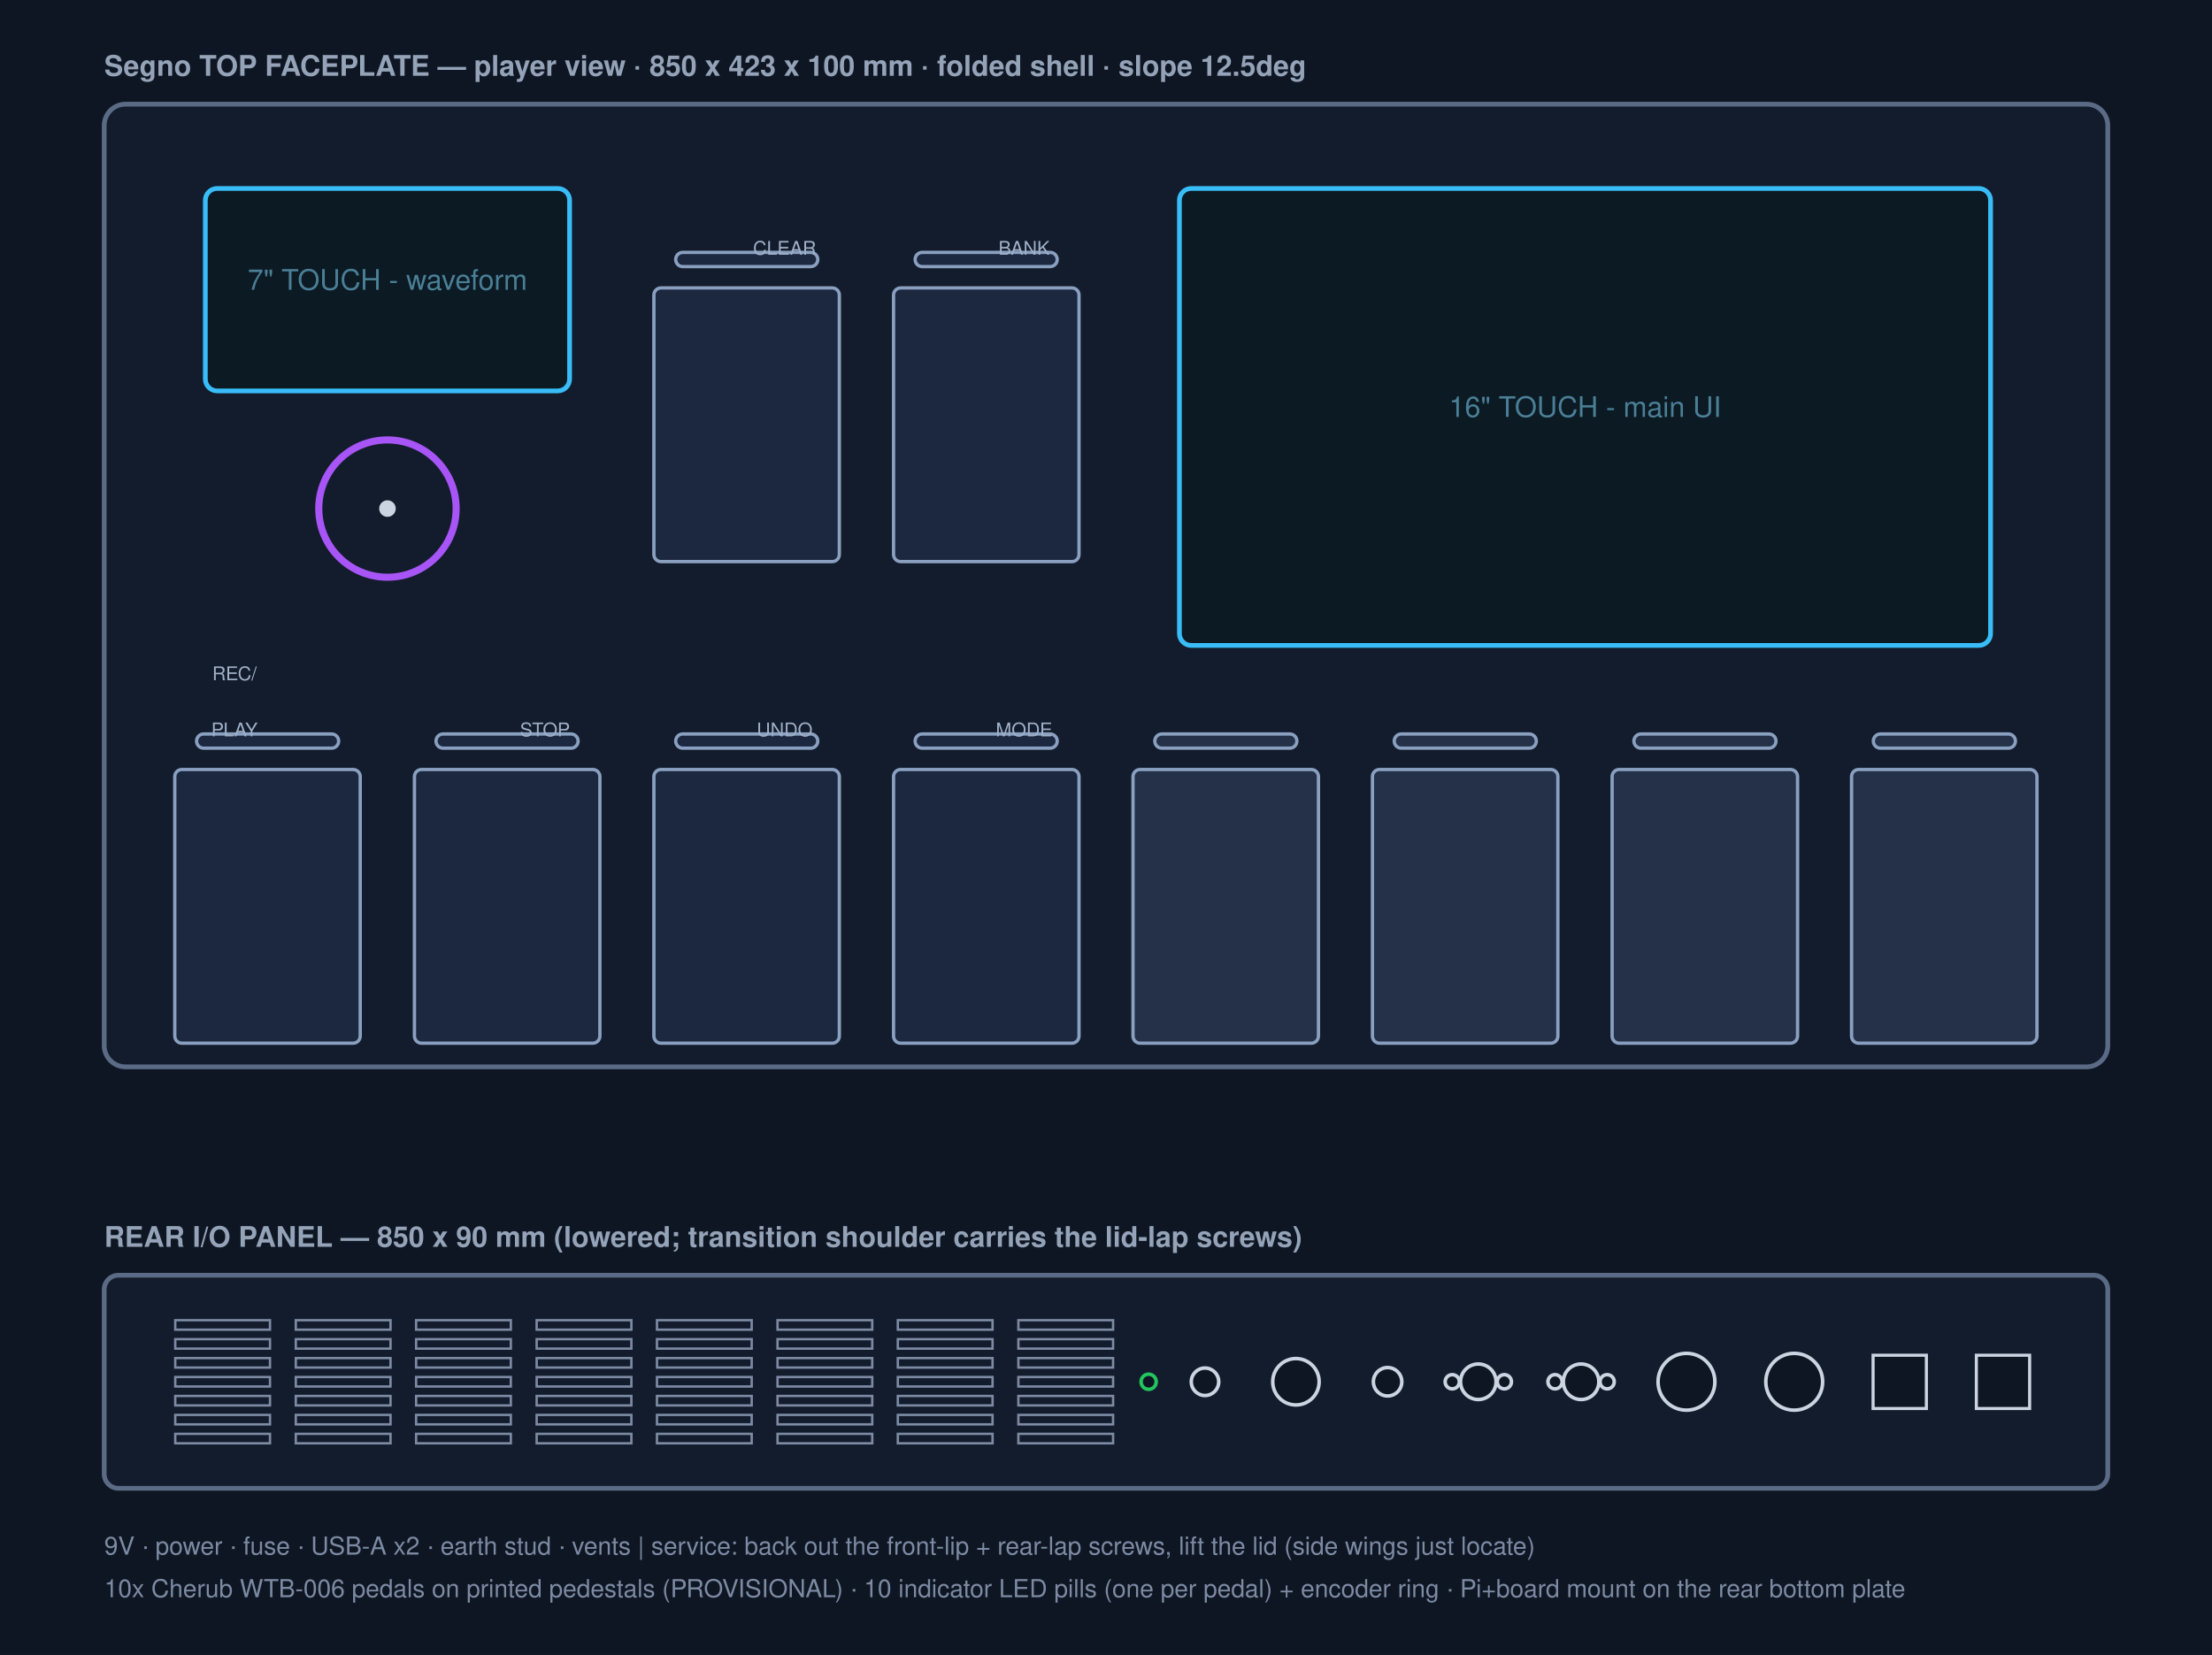
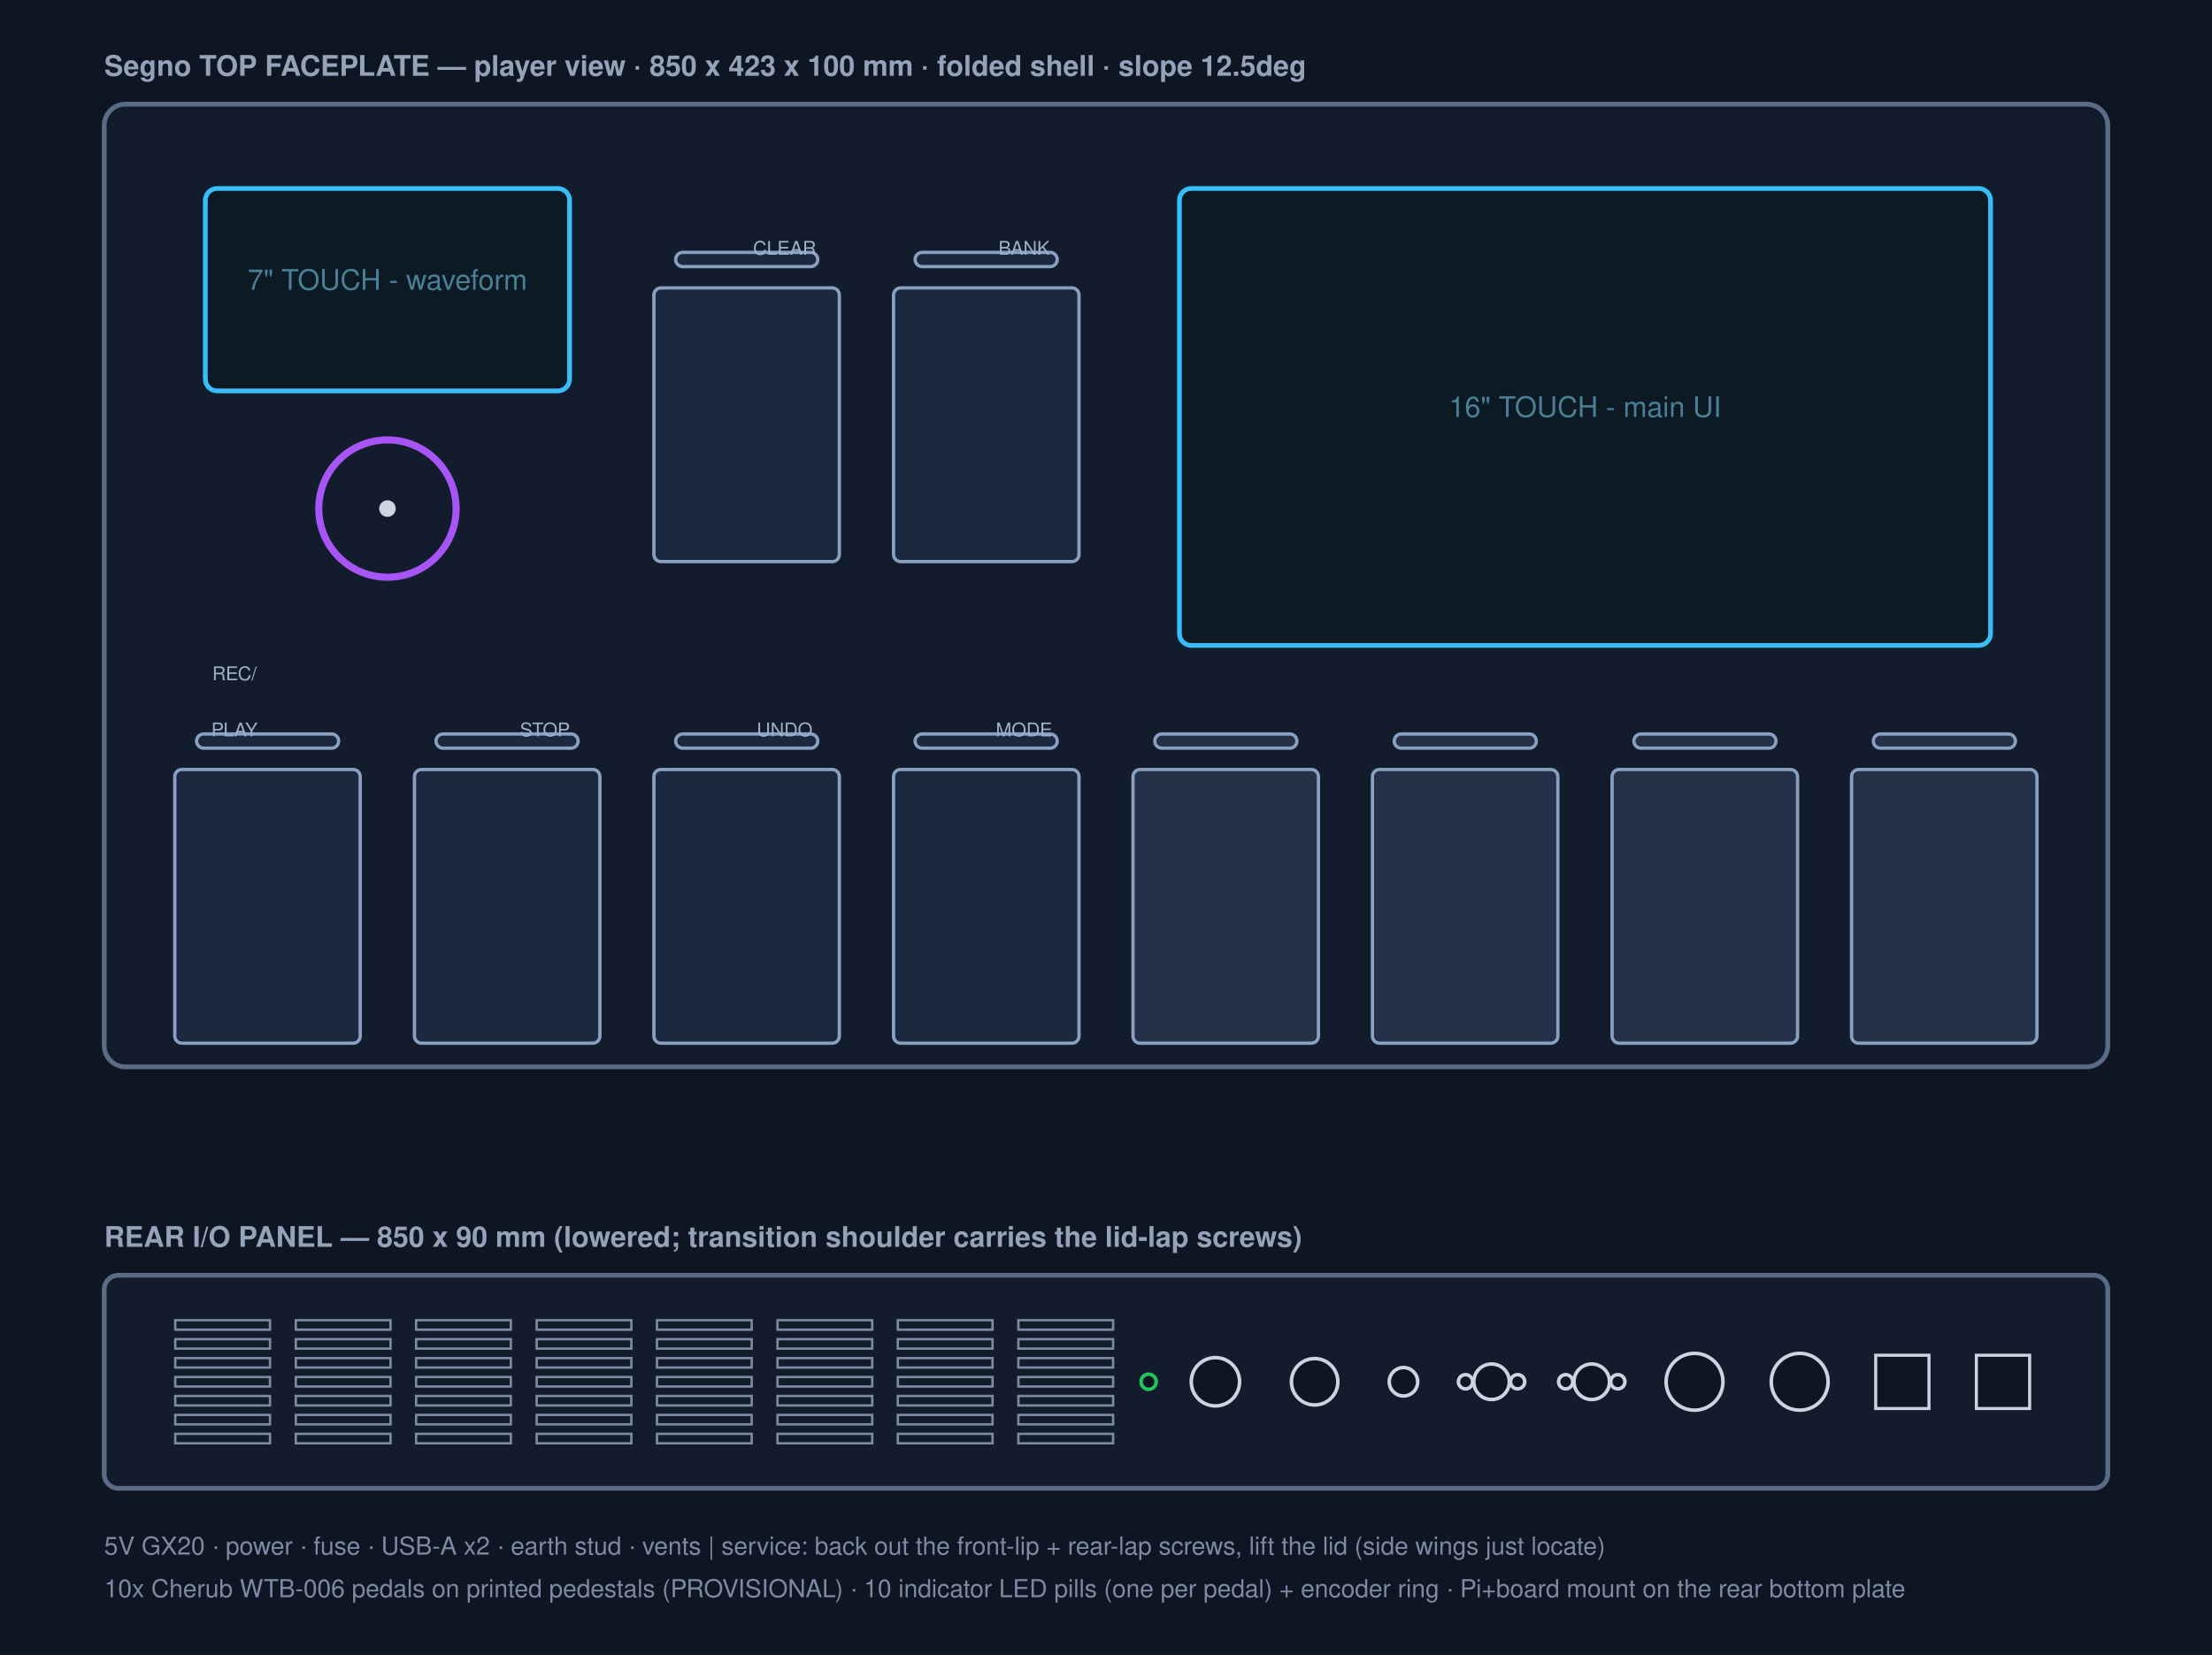
<svg xmlns="http://www.w3.org/2000/svg" viewBox="0 0 934 699" font-family="Helvetica,Arial,sans-serif">
  <rect width="934" height="699" fill="#0f1623" />
  <text x="44" y="32" fill="#94a3b8" font-size="12" font-weight="600">Segno TOP FACEPLATE — player view · 850 x 423 x 100 mm · folded shell · slope 12.5deg</text>
  <rect x="44" y="44" width="846.0" height="406.6" rx="9" fill="#131c2c" stroke="#5b6b86" stroke-width="2" />
  <rect x="73.8" y="325.0" width="78.3" height="115.6" rx="3" fill="#1c2740" stroke="#8aa0c0" stroke-width="1.4" />
  <rect x="175.0" y="325.0" width="78.3" height="115.6" rx="3" fill="#1c2740" stroke="#8aa0c0" stroke-width="1.4" />
  <rect x="276.1" y="325.0" width="78.3" height="115.6" rx="3" fill="#1c2740" stroke="#8aa0c0" stroke-width="1.4" />
  <rect x="377.3" y="325.0" width="78.3" height="115.6" rx="3" fill="#1c2740" stroke="#8aa0c0" stroke-width="1.4" />
  <rect x="478.4" y="325.0" width="78.3" height="115.6" rx="3" fill="#243149" stroke="#8aa0c0" stroke-width="1.4" />
  <rect x="579.5" y="325.0" width="78.3" height="115.6" rx="3" fill="#243149" stroke="#8aa0c0" stroke-width="1.4" />
  <rect x="680.7" y="325.0" width="78.3" height="115.6" rx="3" fill="#243149" stroke="#8aa0c0" stroke-width="1.4" />
  <rect x="781.8" y="325.0" width="78.3" height="115.6" rx="3" fill="#243149" stroke="#8aa0c0" stroke-width="1.4" />
  <rect x="276.1" y="121.6" width="78.3" height="115.6" rx="3" fill="#1c2740" stroke="#8aa0c0" stroke-width="1.4" />
  <rect x="377.3" y="121.6" width="78.3" height="115.6" rx="3" fill="#1c2740" stroke="#8aa0c0" stroke-width="1.4" />
  <rect x="83.0" y="310.0" width="60.0" height="6.0" rx="3" fill="#1c2740" stroke="#8aa0c0" stroke-width="1.4" />
  <rect x="184.1" y="310.0" width="60.0" height="6.0" rx="3" fill="#1c2740" stroke="#8aa0c0" stroke-width="1.4" />
  <rect x="285.3" y="310.0" width="60.0" height="6.0" rx="3" fill="#1c2740" stroke="#8aa0c0" stroke-width="1.4" />
  <rect x="386.4" y="310.0" width="60.0" height="6.0" rx="3" fill="#1c2740" stroke="#8aa0c0" stroke-width="1.4" />
  <rect x="487.6" y="310.0" width="60.0" height="6.0" rx="3" fill="#243149" stroke="#8aa0c0" stroke-width="1.4" />
  <rect x="588.7" y="310.0" width="60.0" height="6.0" rx="3" fill="#243149" stroke="#8aa0c0" stroke-width="1.4" />
  <rect x="689.9" y="310.0" width="60.0" height="6.0" rx="3" fill="#243149" stroke="#8aa0c0" stroke-width="1.4" />
  <rect x="791.0" y="310.0" width="60.0" height="6.0" rx="3" fill="#243149" stroke="#8aa0c0" stroke-width="1.4" />
  <rect x="285.3" y="106.6" width="60.0" height="6.0" rx="3" fill="#1c2740" stroke="#8aa0c0" stroke-width="1.4" />
  <rect x="386.4" y="106.6" width="60.0" height="6.0" rx="3" fill="#1c2740" stroke="#8aa0c0" stroke-width="1.4" />
  <rect x="86.7" y="79.6" width="153.8" height="85.5" rx="5" fill="#0c1a24" stroke="#38bdf8" stroke-width="2" />
  <text x="163.6" y="122.4" fill="#4a7f96" font-size="12" text-anchor="middle">7" TOUCH - waveform</text>
  <rect x="498.0" y="79.6" width="342.5" height="193.0" rx="5" fill="#0c1a24" stroke="#38bdf8" stroke-width="2" />
  <text x="669.3" y="176.1" fill="#4a7f96" font-size="12" text-anchor="middle">16" TOUCH - main UI</text>
  <circle cx="163.6" cy="214.8" r="29.0" fill="none" stroke="#a855f7" stroke-width="3" />
  <circle cx="163.6" cy="214.8" r="3.5" fill="#cbd5e1" />
  <text x="99.0" y="287.3" fill="#9fb0c8" font-size="8" text-anchor="middle">REC/</text>
  <text x="99.0" y="311.0" fill="#9fb0c8" font-size="8" text-anchor="middle">PLAY</text>
  <text x="230.1" y="311.0" fill="#9fb0c8" font-size="8" text-anchor="middle">STOP</text>
  <text x="331.3" y="311.0" fill="#9fb0c8" font-size="8" text-anchor="middle">UNDO</text>
  <text x="432.4" y="311.0" fill="#9fb0c8" font-size="8" text-anchor="middle">MODE</text>
  <text x="331.3" y="107.6" fill="#9fb0c8" font-size="8" text-anchor="middle">CLEAR</text>
  <text x="432.4" y="107.6" fill="#9fb0c8" font-size="8" text-anchor="middle">BANK</text>
  <text x="44" y="526.6" fill="#94a3b8" font-size="12" font-weight="600">REAR I/O PANEL — 850 x 90 mm (lowered; transition shoulder carries the lid-lap screws)</text>
  <rect x="44" y="538.6" width="846.0" height="90.0" rx="6" fill="#131c2c" stroke="#5b6b86" stroke-width="2" />
-   <circle cx="508.8" cy="583.6" r="5.8" fill="#0f1623" stroke="#cbd5e1" stroke-width="1.5" />
-   <circle cx="547.2" cy="583.6" r="9.8" fill="#0f1623" stroke="#cbd5e1" stroke-width="1.5" />
-   <circle cx="585.9" cy="583.6" r="6.0" fill="#0f1623" stroke="#cbd5e1" stroke-width="1.5" />
-   <circle cx="624.2" cy="583.6" r="7.5" fill="#0f1623" stroke="#cbd5e1" stroke-width="1.5" />
-   <circle cx="613.2" cy="583.6" r="3.0" fill="#0f1623" stroke="#cbd5e1" stroke-width="1.5" />
-   <circle cx="635.2" cy="583.6" r="3.0" fill="#0f1623" stroke="#cbd5e1" stroke-width="1.5" />
-   <circle cx="667.6" cy="583.6" r="7.5" fill="#0f1623" stroke="#cbd5e1" stroke-width="1.5" />
-   <circle cx="656.6" cy="583.6" r="3.0" fill="#0f1623" stroke="#cbd5e1" stroke-width="1.5" />
-   <circle cx="678.6" cy="583.6" r="3.0" fill="#0f1623" stroke="#cbd5e1" stroke-width="1.5" />
-   <circle cx="712.1" cy="583.6" r="12.0" fill="#0f1623" stroke="#cbd5e1" stroke-width="1.5" />
-   <circle cx="757.6" cy="583.6" r="12.0" fill="#0f1623" stroke="#cbd5e1" stroke-width="1.5" />
-   <rect x="790.9" y="572.4" width="22.5" height="22.5" fill="#0f1623" stroke="#cbd5e1" stroke-width="1.3" />
+   <circle cx="513.2" cy="583.6" r="10.2" fill="#0f1623" stroke="#cbd5e1" stroke-width="1.5" />
+   <circle cx="555.1" cy="583.6" r="9.8" fill="#0f1623" stroke="#cbd5e1" stroke-width="1.5" />
+   <circle cx="592.6" cy="583.6" r="6.0" fill="#0f1623" stroke="#cbd5e1" stroke-width="1.5" />
+   <circle cx="629.8" cy="583.6" r="7.5" fill="#0f1623" stroke="#cbd5e1" stroke-width="1.5" />
+   <circle cx="618.8" cy="583.6" r="3.0" fill="#0f1623" stroke="#cbd5e1" stroke-width="1.5" />
+   <circle cx="640.8" cy="583.6" r="3.0" fill="#0f1623" stroke="#cbd5e1" stroke-width="1.5" />
+   <circle cx="672.1" cy="583.6" r="7.5" fill="#0f1623" stroke="#cbd5e1" stroke-width="1.5" />
+   <circle cx="661.1" cy="583.6" r="3.0" fill="#0f1623" stroke="#cbd5e1" stroke-width="1.5" />
+   <circle cx="683.1" cy="583.6" r="3.0" fill="#0f1623" stroke="#cbd5e1" stroke-width="1.5" />
+   <circle cx="715.5" cy="583.6" r="12.0" fill="#0f1623" stroke="#cbd5e1" stroke-width="1.5" />
+   <circle cx="759.9" cy="583.6" r="12.0" fill="#0f1623" stroke="#cbd5e1" stroke-width="1.5" />
+   <rect x="792.0" y="572.4" width="22.5" height="22.5" fill="#0f1623" stroke="#cbd5e1" stroke-width="1.3" />
  <rect x="834.5" y="572.4" width="22.5" height="22.5" fill="#0f1623" stroke="#cbd5e1" stroke-width="1.3" />
  <circle cx="485.0" cy="583.6" r="3.2" fill="#0f1623" stroke="#22c55e" stroke-width="1.5" />
  <rect x="74.0" y="605.6" width="40.0" height="4.0" fill="none" stroke="#7c8aa3" stroke-width="1" />
  <rect x="124.9" y="605.6" width="40.0" height="4.0" fill="none" stroke="#7c8aa3" stroke-width="1" />
  <rect x="175.7" y="605.6" width="40.0" height="4.0" fill="none" stroke="#7c8aa3" stroke-width="1" />
  <rect x="226.6" y="605.6" width="40.0" height="4.0" fill="none" stroke="#7c8aa3" stroke-width="1" />
  <rect x="277.4" y="605.6" width="40.0" height="4.0" fill="none" stroke="#7c8aa3" stroke-width="1" />
  <rect x="328.3" y="605.6" width="40.0" height="4.0" fill="none" stroke="#7c8aa3" stroke-width="1" />
  <rect x="379.1" y="605.6" width="40.0" height="4.0" fill="none" stroke="#7c8aa3" stroke-width="1" />
  <rect x="430.0" y="605.6" width="40.0" height="4.0" fill="none" stroke="#7c8aa3" stroke-width="1" />
  <rect x="74.0" y="597.6" width="40.0" height="4.0" fill="none" stroke="#7c8aa3" stroke-width="1" />
  <rect x="124.9" y="597.6" width="40.0" height="4.0" fill="none" stroke="#7c8aa3" stroke-width="1" />
  <rect x="175.7" y="597.6" width="40.0" height="4.0" fill="none" stroke="#7c8aa3" stroke-width="1" />
  <rect x="226.6" y="597.6" width="40.0" height="4.0" fill="none" stroke="#7c8aa3" stroke-width="1" />
  <rect x="277.4" y="597.6" width="40.0" height="4.0" fill="none" stroke="#7c8aa3" stroke-width="1" />
  <rect x="328.3" y="597.6" width="40.0" height="4.0" fill="none" stroke="#7c8aa3" stroke-width="1" />
  <rect x="379.1" y="597.6" width="40.0" height="4.0" fill="none" stroke="#7c8aa3" stroke-width="1" />
  <rect x="430.0" y="597.6" width="40.0" height="4.0" fill="none" stroke="#7c8aa3" stroke-width="1" />
  <rect x="74.0" y="589.6" width="40.0" height="4.0" fill="none" stroke="#7c8aa3" stroke-width="1" />
  <rect x="124.9" y="589.6" width="40.0" height="4.0" fill="none" stroke="#7c8aa3" stroke-width="1" />
  <rect x="175.7" y="589.6" width="40.0" height="4.0" fill="none" stroke="#7c8aa3" stroke-width="1" />
  <rect x="226.6" y="589.6" width="40.0" height="4.0" fill="none" stroke="#7c8aa3" stroke-width="1" />
  <rect x="277.4" y="589.6" width="40.0" height="4.0" fill="none" stroke="#7c8aa3" stroke-width="1" />
  <rect x="328.3" y="589.6" width="40.0" height="4.0" fill="none" stroke="#7c8aa3" stroke-width="1" />
  <rect x="379.1" y="589.6" width="40.0" height="4.0" fill="none" stroke="#7c8aa3" stroke-width="1" />
  <rect x="430.0" y="589.6" width="40.0" height="4.0" fill="none" stroke="#7c8aa3" stroke-width="1" />
  <rect x="74.0" y="581.6" width="40.0" height="4.0" fill="none" stroke="#7c8aa3" stroke-width="1" />
  <rect x="124.9" y="581.6" width="40.0" height="4.0" fill="none" stroke="#7c8aa3" stroke-width="1" />
  <rect x="175.7" y="581.6" width="40.0" height="4.0" fill="none" stroke="#7c8aa3" stroke-width="1" />
  <rect x="226.6" y="581.6" width="40.0" height="4.0" fill="none" stroke="#7c8aa3" stroke-width="1" />
  <rect x="277.4" y="581.6" width="40.0" height="4.0" fill="none" stroke="#7c8aa3" stroke-width="1" />
  <rect x="328.3" y="581.6" width="40.0" height="4.0" fill="none" stroke="#7c8aa3" stroke-width="1" />
  <rect x="379.1" y="581.6" width="40.0" height="4.0" fill="none" stroke="#7c8aa3" stroke-width="1" />
  <rect x="430.0" y="581.6" width="40.0" height="4.0" fill="none" stroke="#7c8aa3" stroke-width="1" />
  <rect x="74.0" y="573.6" width="40.0" height="4.0" fill="none" stroke="#7c8aa3" stroke-width="1" />
  <rect x="124.9" y="573.6" width="40.0" height="4.0" fill="none" stroke="#7c8aa3" stroke-width="1" />
  <rect x="175.7" y="573.6" width="40.0" height="4.0" fill="none" stroke="#7c8aa3" stroke-width="1" />
  <rect x="226.6" y="573.6" width="40.0" height="4.0" fill="none" stroke="#7c8aa3" stroke-width="1" />
  <rect x="277.4" y="573.6" width="40.0" height="4.0" fill="none" stroke="#7c8aa3" stroke-width="1" />
  <rect x="328.3" y="573.6" width="40.0" height="4.0" fill="none" stroke="#7c8aa3" stroke-width="1" />
  <rect x="379.1" y="573.6" width="40.0" height="4.0" fill="none" stroke="#7c8aa3" stroke-width="1" />
  <rect x="430.0" y="573.6" width="40.0" height="4.0" fill="none" stroke="#7c8aa3" stroke-width="1" />
  <rect x="74.0" y="565.6" width="40.0" height="4.0" fill="none" stroke="#7c8aa3" stroke-width="1" />
  <rect x="124.9" y="565.6" width="40.0" height="4.0" fill="none" stroke="#7c8aa3" stroke-width="1" />
  <rect x="175.7" y="565.6" width="40.0" height="4.0" fill="none" stroke="#7c8aa3" stroke-width="1" />
  <rect x="226.6" y="565.6" width="40.0" height="4.0" fill="none" stroke="#7c8aa3" stroke-width="1" />
  <rect x="277.4" y="565.6" width="40.0" height="4.0" fill="none" stroke="#7c8aa3" stroke-width="1" />
  <rect x="328.3" y="565.6" width="40.0" height="4.0" fill="none" stroke="#7c8aa3" stroke-width="1" />
  <rect x="379.1" y="565.6" width="40.0" height="4.0" fill="none" stroke="#7c8aa3" stroke-width="1" />
  <rect x="430.0" y="565.6" width="40.0" height="4.0" fill="none" stroke="#7c8aa3" stroke-width="1" />
  <rect x="74.0" y="557.6" width="40.0" height="4.0" fill="none" stroke="#7c8aa3" stroke-width="1" />
  <rect x="124.9" y="557.6" width="40.0" height="4.0" fill="none" stroke="#7c8aa3" stroke-width="1" />
  <rect x="175.7" y="557.6" width="40.0" height="4.0" fill="none" stroke="#7c8aa3" stroke-width="1" />
  <rect x="226.6" y="557.6" width="40.0" height="4.0" fill="none" stroke="#7c8aa3" stroke-width="1" />
  <rect x="277.4" y="557.6" width="40.0" height="4.0" fill="none" stroke="#7c8aa3" stroke-width="1" />
  <rect x="328.3" y="557.6" width="40.0" height="4.0" fill="none" stroke="#7c8aa3" stroke-width="1" />
  <rect x="379.1" y="557.6" width="40.0" height="4.0" fill="none" stroke="#7c8aa3" stroke-width="1" />
  <rect x="430.0" y="557.6" width="40.0" height="4.0" fill="none" stroke="#7c8aa3" stroke-width="1" />
-   <text x="44" y="656.6" fill="#7c8aa3" font-size="10.5">9V · power · fuse · USB-A x2 · earth stud · vents   |   service: back out the front-lip + rear-lap screws, lift the lid (side wings just locate)</text>
+   <text x="44" y="656.6" fill="#7c8aa3" font-size="10.5">5V GX20 · power · fuse · USB-A x2 · earth stud · vents   |   service: back out the front-lip + rear-lap screws, lift the lid (side wings just locate)</text>
  <text x="44" y="674.6" fill="#7c8aa3" font-size="10.5">10x Cherub WTB-006 pedals on printed pedestals (PROVISIONAL) · 10 indicator LED pills (one per pedal) + encoder ring · Pi+board mount on the rear bottom plate</text>
</svg>
